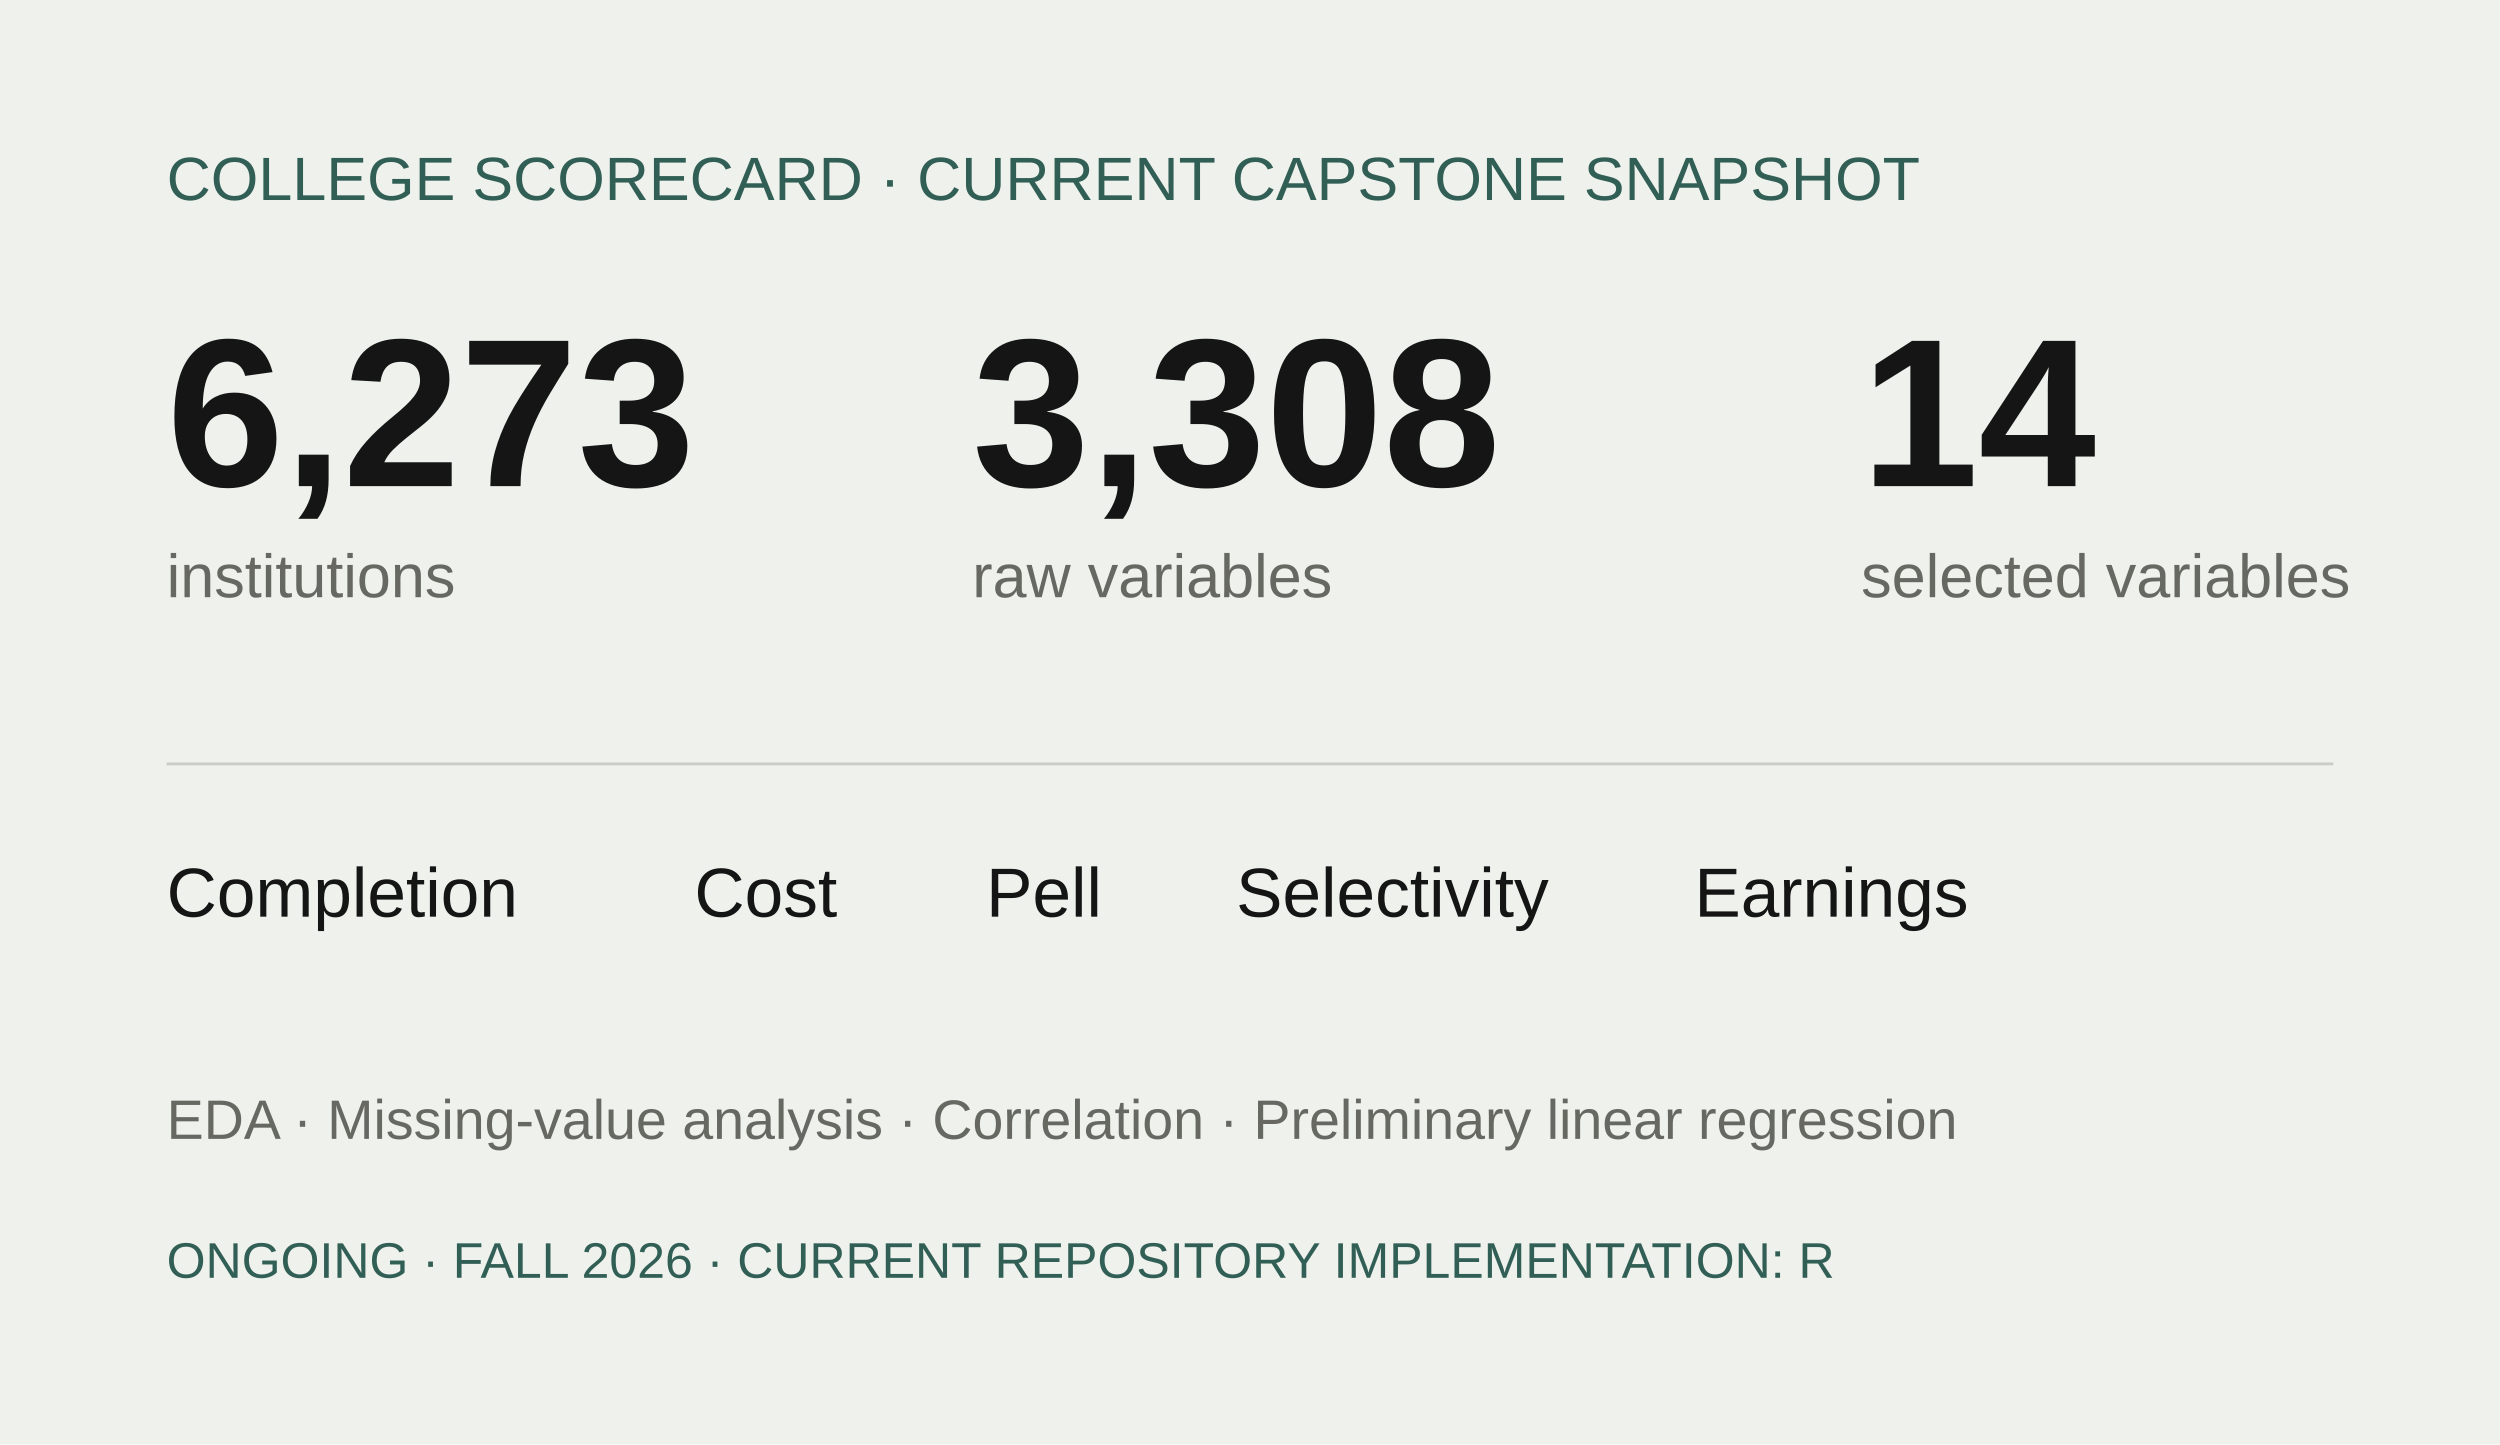
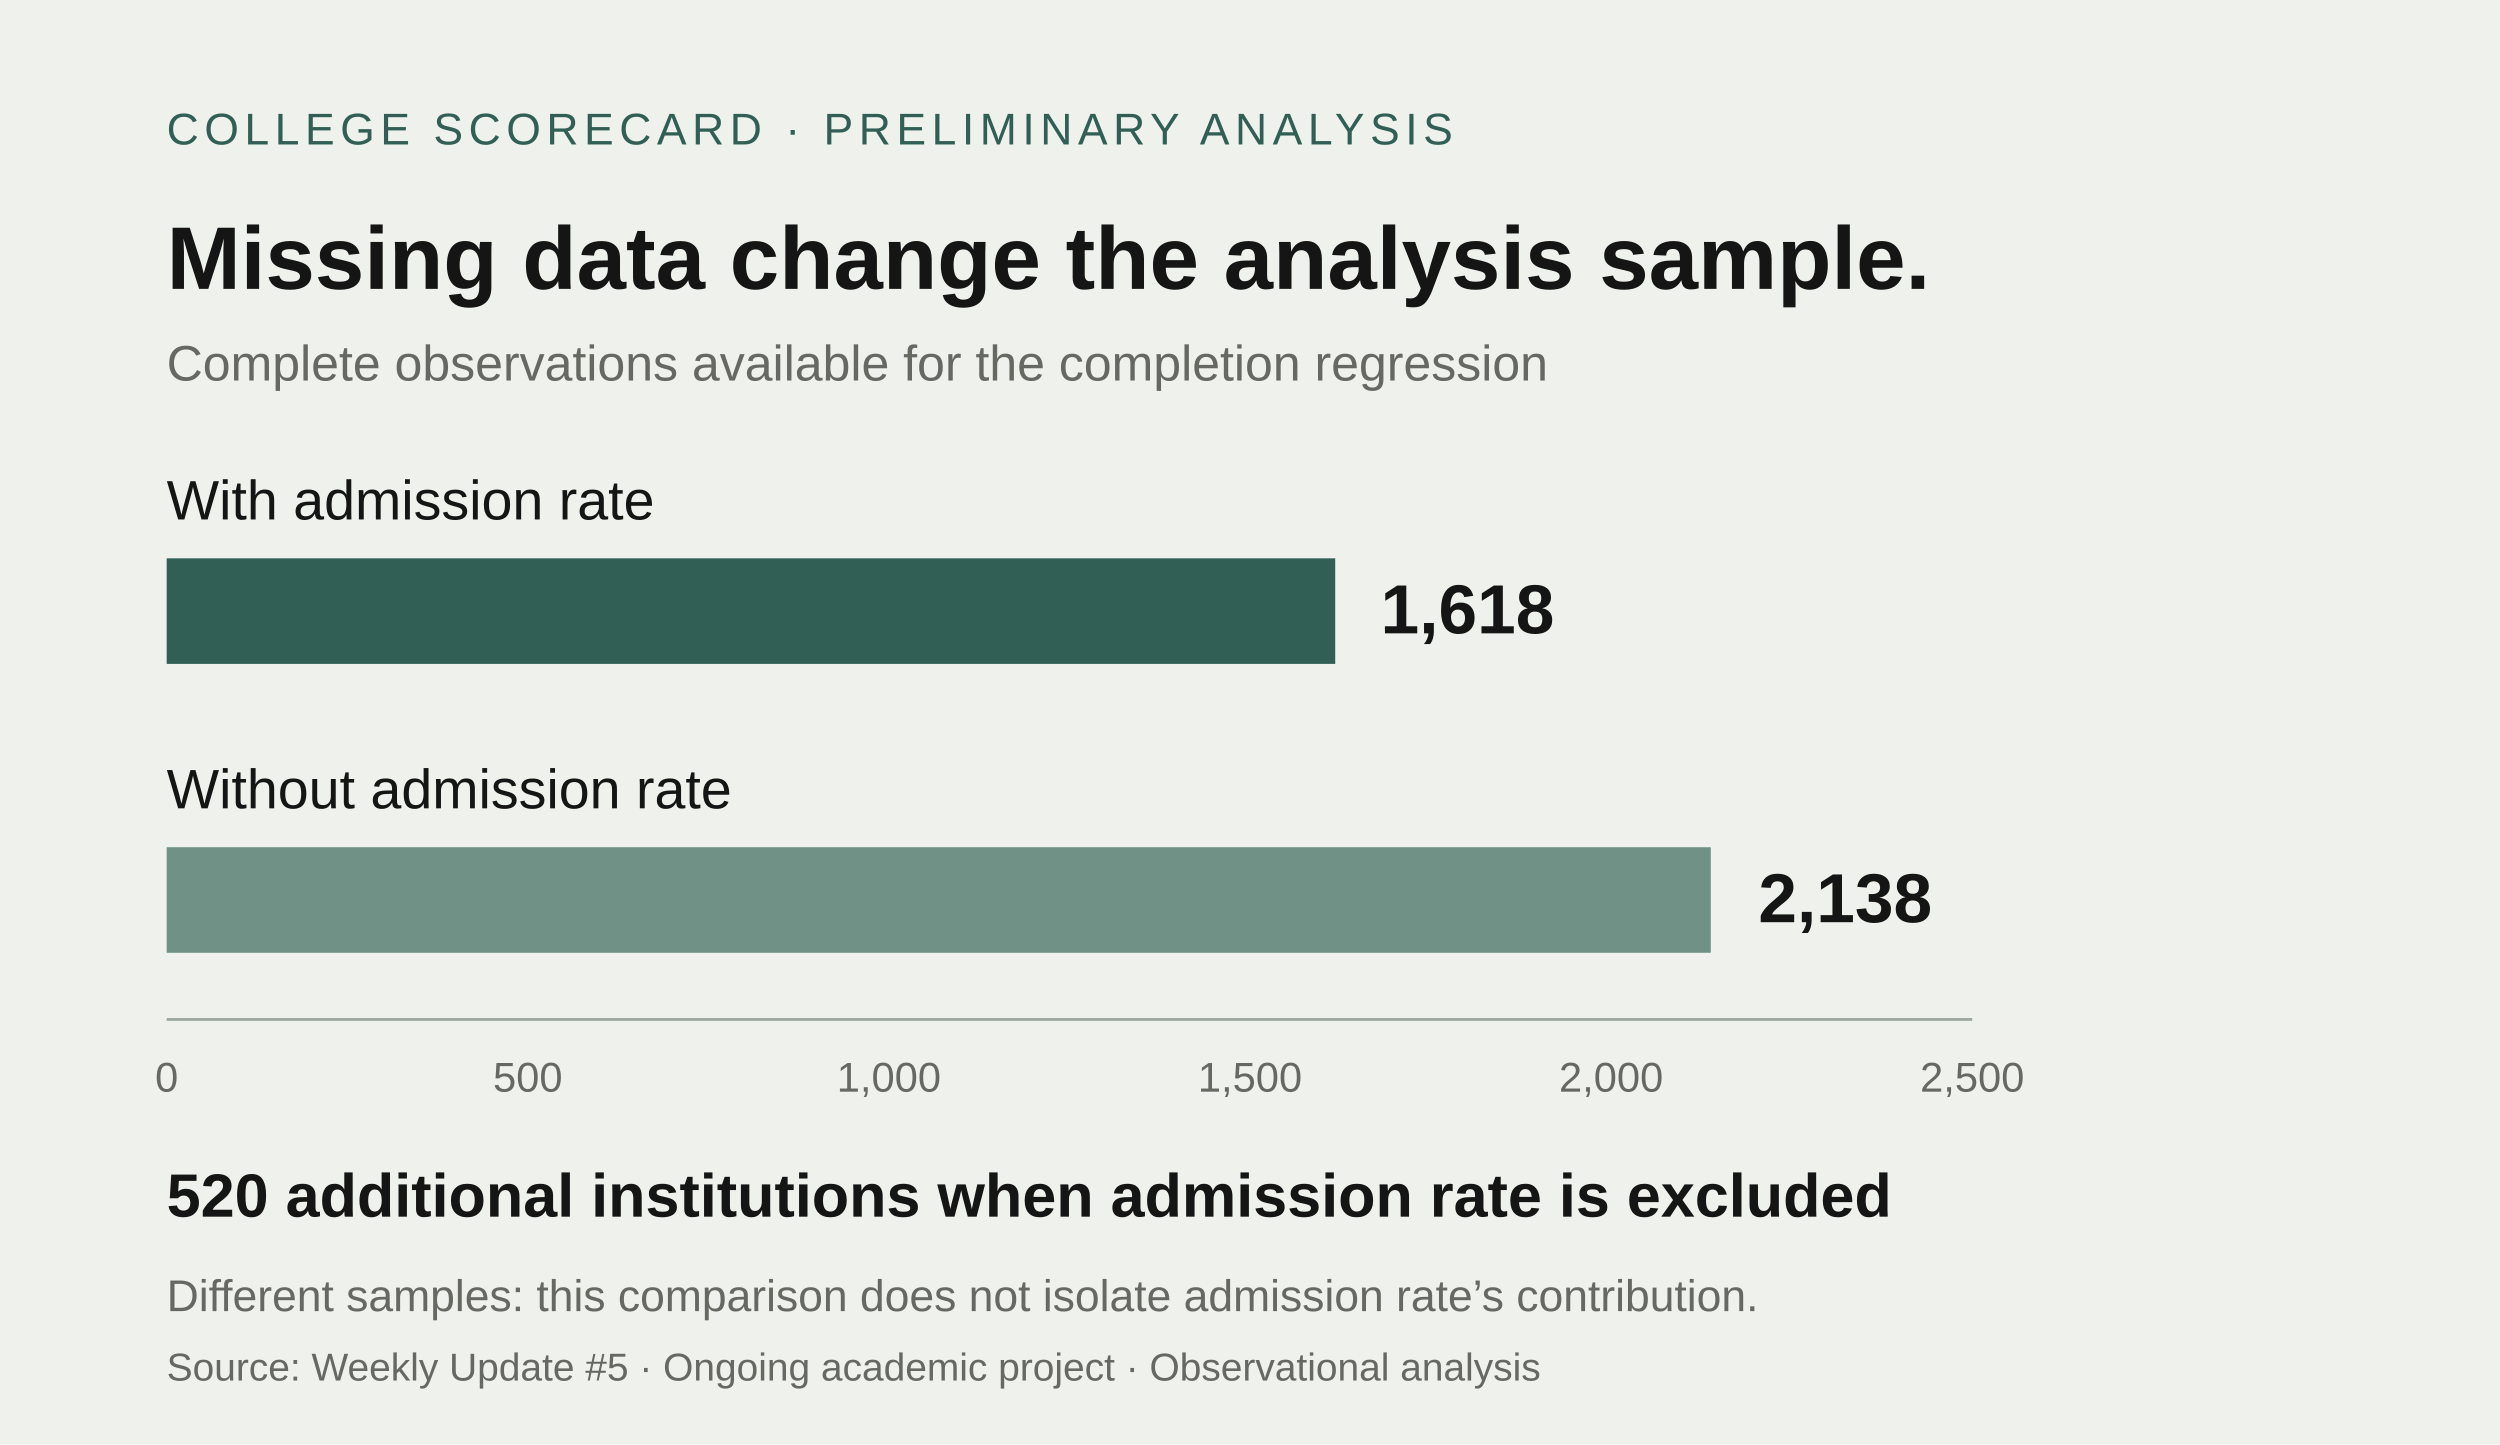
- <svg xmlns="http://www.w3.org/2000/svg" viewBox="0 0 900 520">
+ <svg xmlns="http://www.w3.org/2000/svg" viewBox="0 0 900 520" role="img" aria-labelledby="title desc">
  <rect width="900" height="520" fill="#eef1ec" />
-   <text x="60" y="72" font-family="Arial" font-size="22" fill="#315f55">COLLEGE SCORECARD · CURRENT CAPSTONE SNAPSHOT</text>
-   <text x="60" y="175" font-family="Arial" font-size="76" font-weight="700" fill="#141514">6,273</text>
-   <text x="60" y="215" font-family="Arial" font-size="22" fill="#666861">institutions</text>
-   <text x="350" y="175" font-family="Arial" font-size="76" font-weight="700" fill="#141514">3,308</text>
-   <text x="350" y="215" font-family="Arial" font-size="22" fill="#666861">raw variables</text>
-   <text x="670" y="175" font-family="Arial" font-size="76" font-weight="700" fill="#141514">14</text>
-   <text x="670" y="215" font-family="Arial" font-size="22" fill="#666861">selected variables</text>
-   <line x1="60" y1="275" x2="840" y2="275" stroke="#c9cdc5" />
-   <text x="60" y="330" font-family="Arial" font-size="25" fill="#141514">Completion</text>
-   <text x="250" y="330" font-family="Arial" font-size="25" fill="#141514">Cost</text>
-   <text x="355" y="330" font-family="Arial" font-size="25" fill="#141514">Pell</text>
-   <text x="445" y="330" font-family="Arial" font-size="25" fill="#141514">Selectivity</text>
-   <text x="610" y="330" font-family="Arial" font-size="25" fill="#141514">Earnings</text>
-   <text x="60" y="410" font-family="Arial" font-size="20" fill="#666861">EDA · Missing-value analysis · Correlation · Preliminary linear regression</text>
-   <text x="60" y="460" font-family="Arial" font-size="18" fill="#315f55">ONGOING · FALL 2026 · CURRENT REPOSITORY IMPLEMENTATION: R</text>
+   <g font-family="Arial,sans-serif" fill="#141514">
+     <text x="60" y="52" font-size="16" fill="#315f55" letter-spacing="2">COLLEGE SCORECARD · PRELIMINARY ANALYSIS</text>
+     <text x="60" y="104" font-size="32" font-weight="700">Missing data change the analysis sample.</text>
+     <text x="60" y="137" font-size="18" fill="#666861">Complete observations available for the completion regression</text>
+     <text x="60" y="187" font-size="20">With admission rate</text>
+     <rect x="60" y="201" width="420.68" height="38" fill="#315f55" />
+     <text x="497" y="228" font-size="25" font-weight="700">1,618</text>
+     <text x="60" y="291" font-size="20">Without admission rate</text>
+     <rect x="60" y="305" width="555.88" height="38" fill="#709186" />
+     <text x="633" y="332" font-size="25" font-weight="700">2,138</text>
+     <line x1="60" y1="367" x2="710" y2="367" stroke="#9ca79e" />
+     <g font-size="15" fill="#666861" text-anchor="middle">
+       <text x="60" y="393">0</text>
+       <text x="190" y="393">500</text>
+       <text x="320" y="393">1,000</text>
+       <text x="450" y="393">1,500</text>
+       <text x="580" y="393">2,000</text>
+       <text x="710" y="393">2,500</text>
+     </g>
+     <text x="60" y="438" font-size="22" font-weight="700">520 additional institutions when admission rate is excluded</text>
+     <text x="60" y="472" font-size="16" fill="#666861">Different samples: this comparison does not isolate admission rate’s contribution.</text>
+     <text x="60" y="497" font-size="14" fill="#666861">Source: Weekly Update #5 · Ongoing academic project · Observational analysis</text>
+   </g>
</svg>
